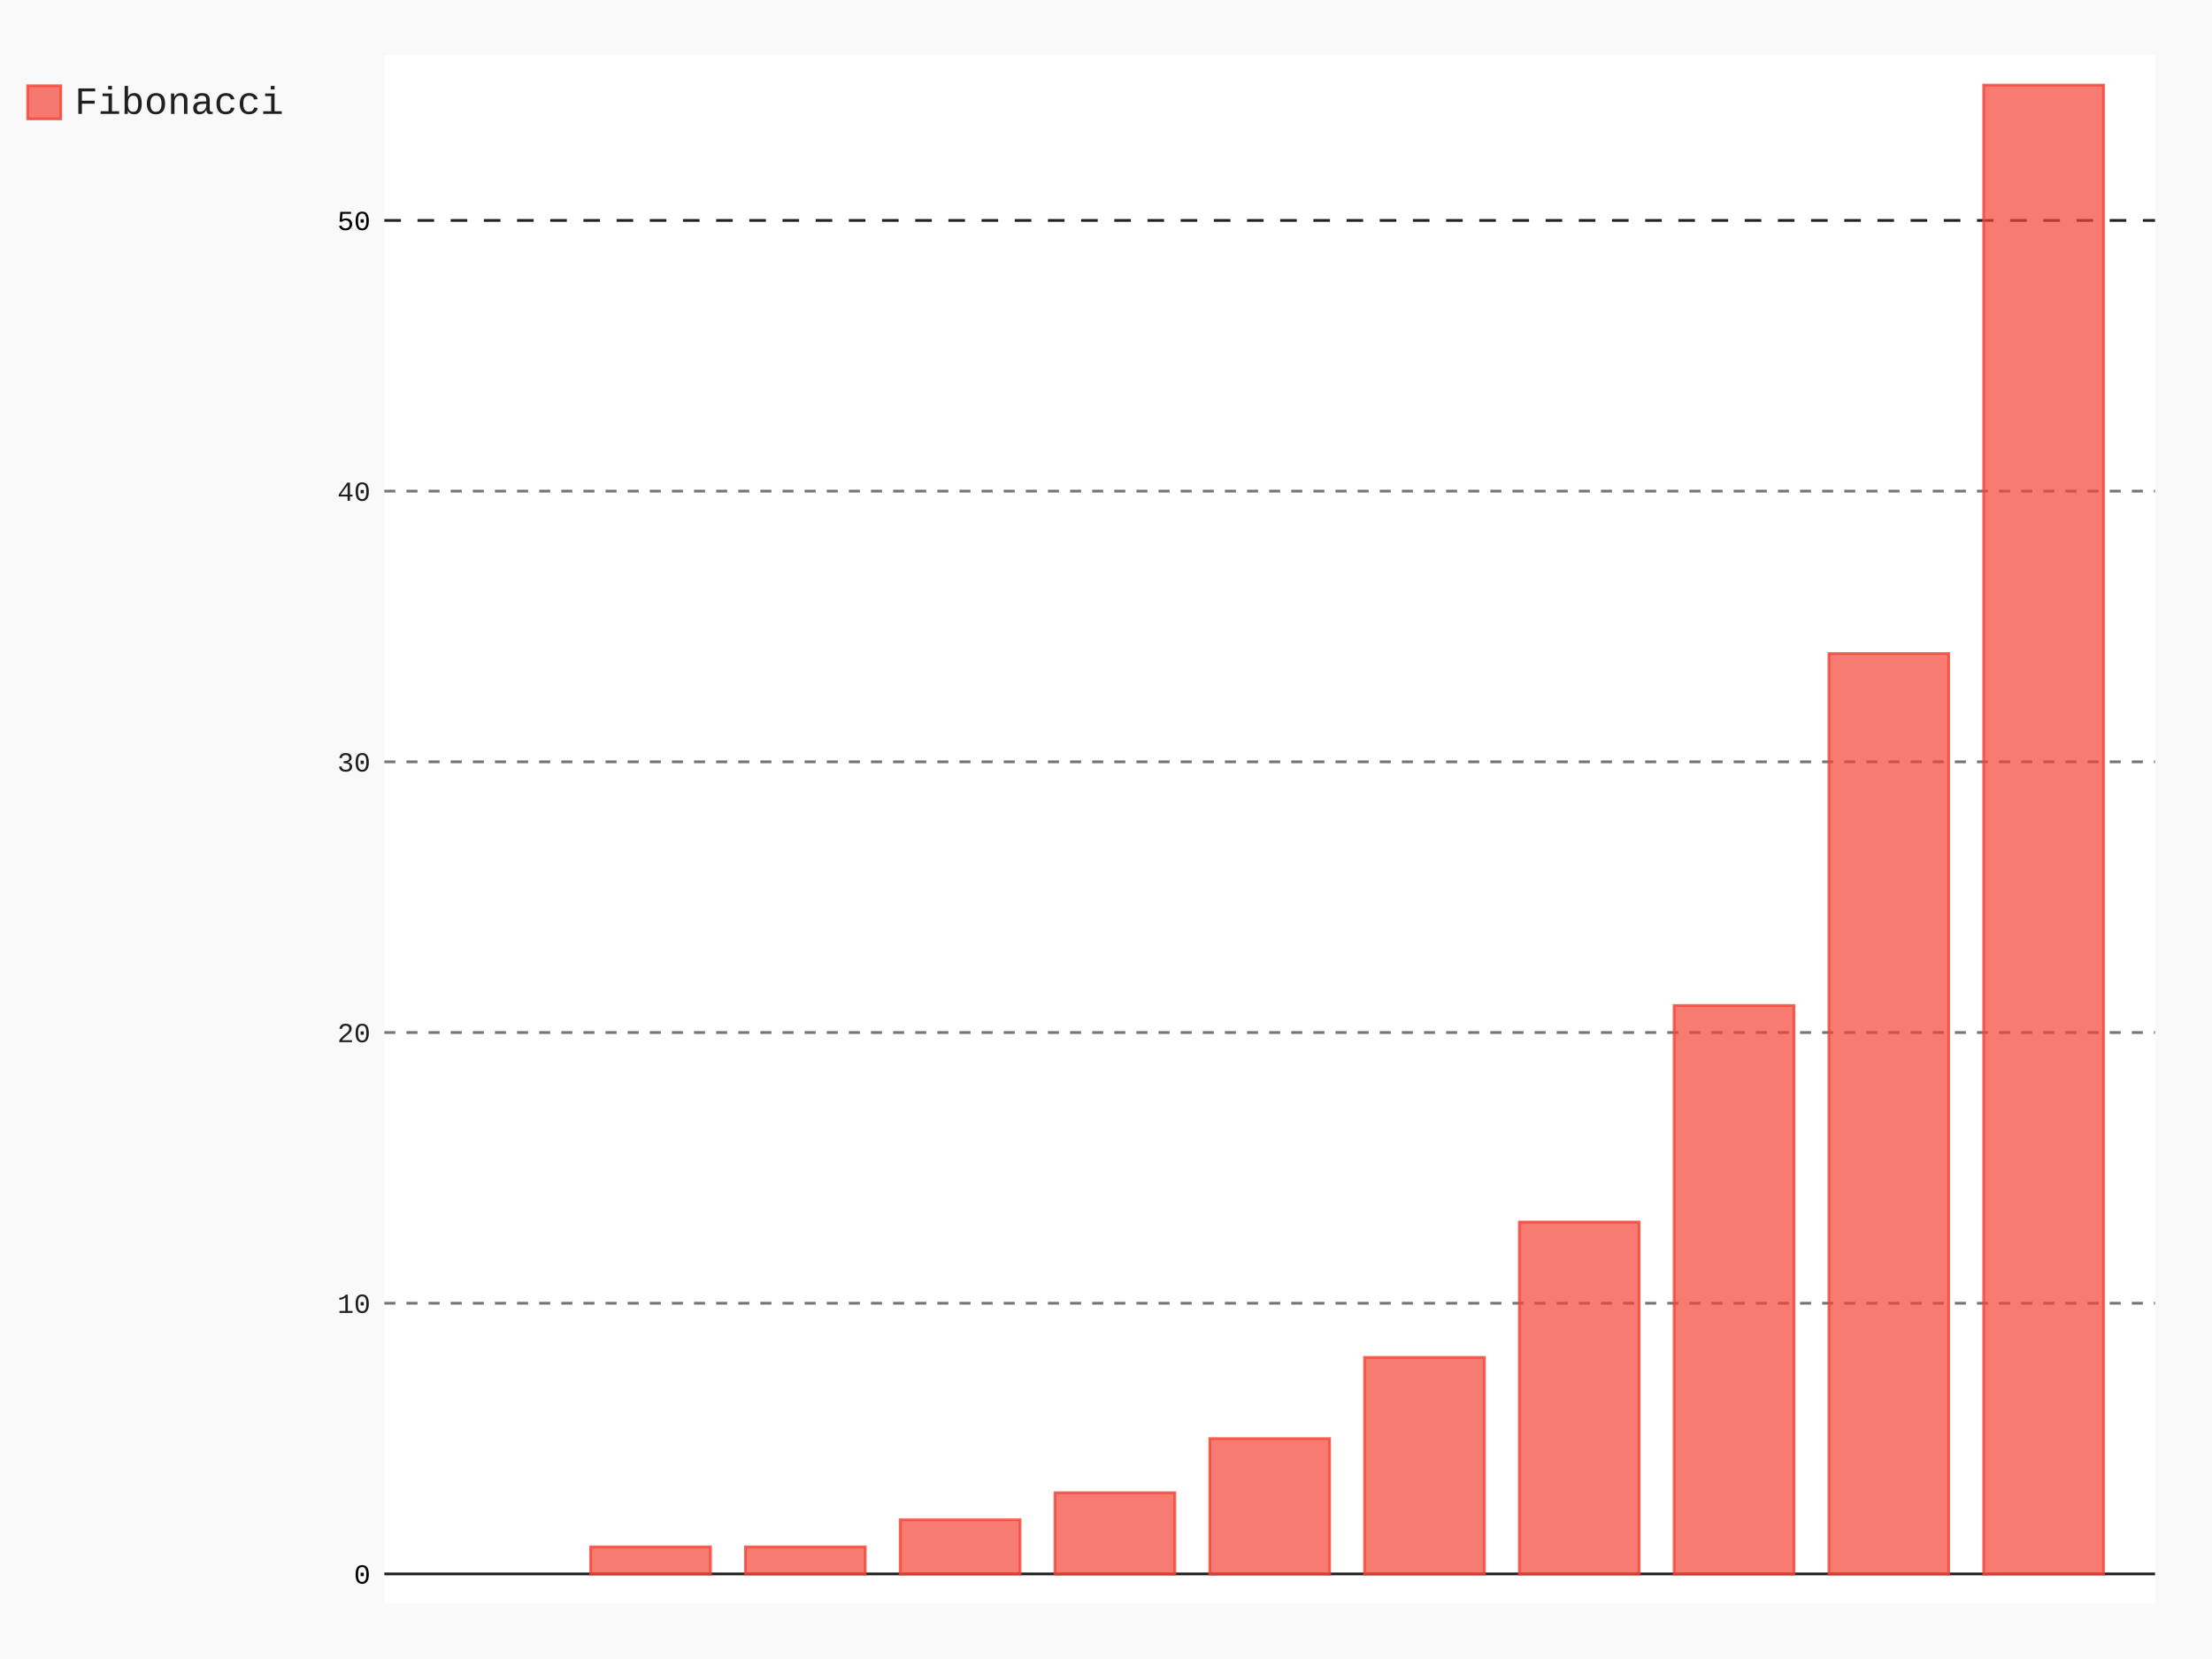
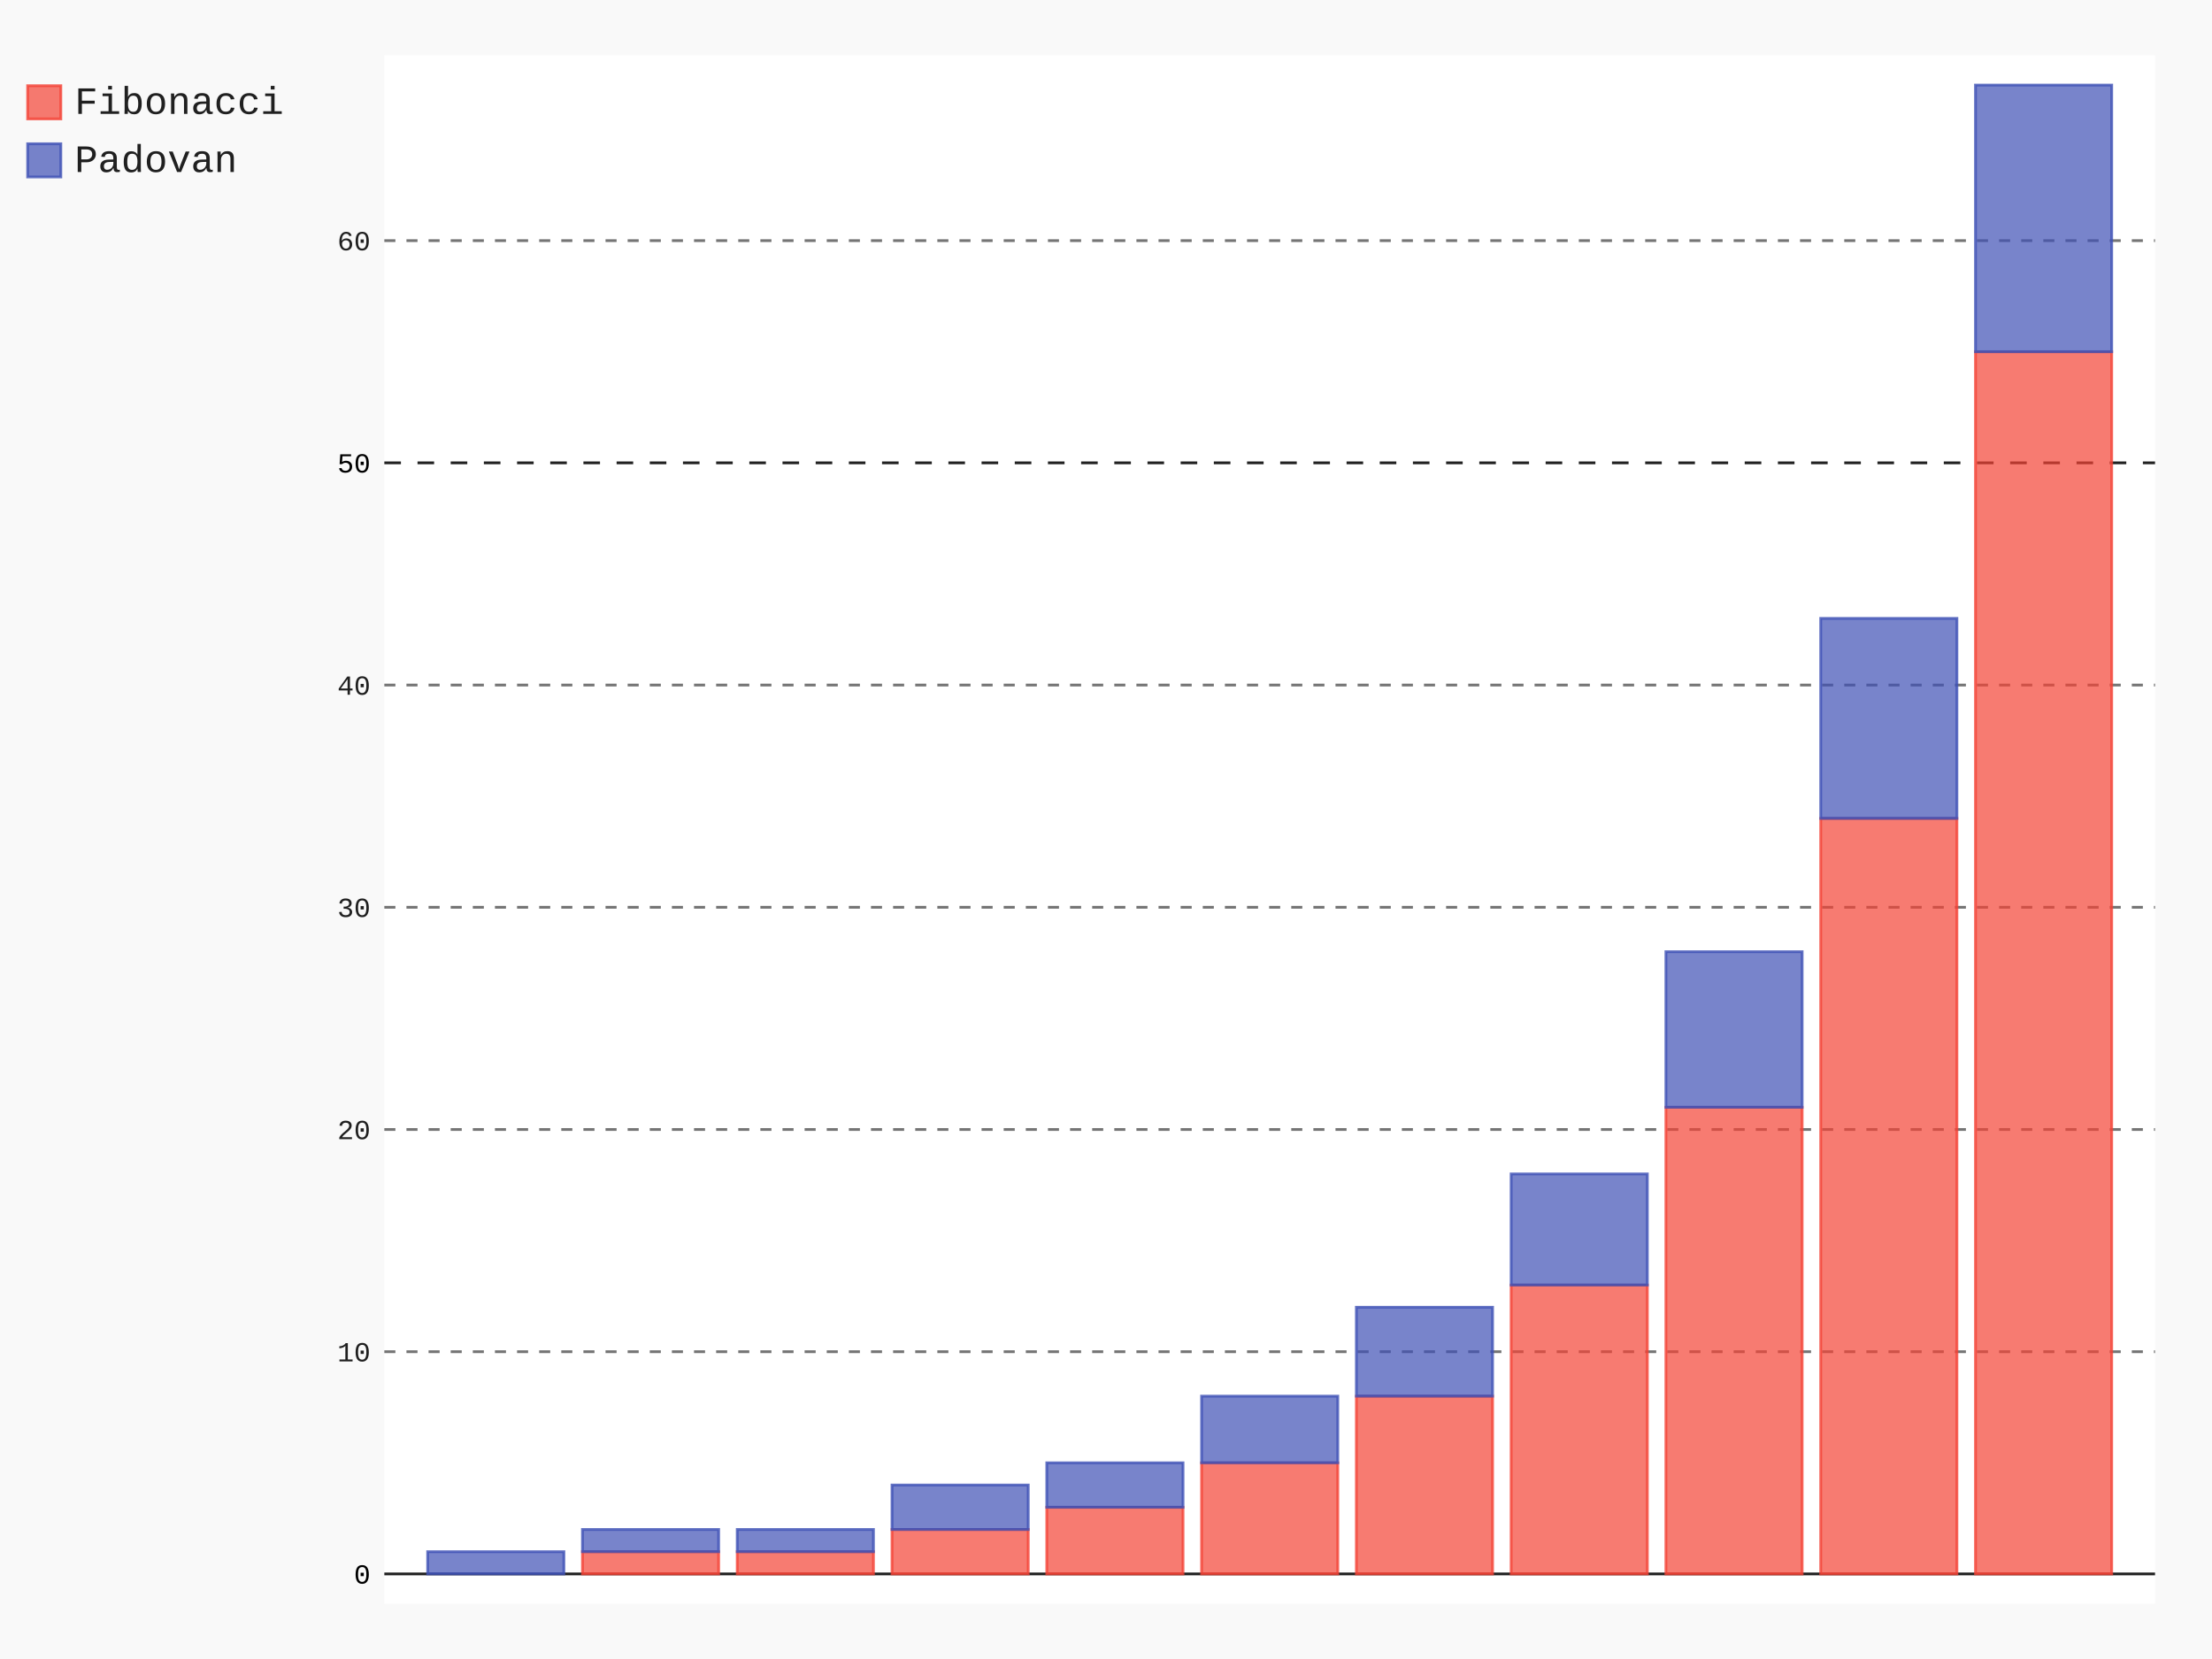
- <svg xmlns="http://www.w3.org/2000/svg" id="chart-837033f4-8c7c-4b80-96cb-5226470d384b" class="pygal-chart" viewBox="0 0 800 600">
+ <svg xmlns="http://www.w3.org/2000/svg" id="chart-01d96811-e5ed-44d3-83c4-157a4f36eb48" class="pygal-chart" viewBox="0 0 800 600">
  <defs>
-     <style type="text/css">#chart-837033f4-8c7c-4b80-96cb-5226470d384b{-webkit-user-select:none;-webkit-font-smoothing:antialiased;font-family:Consolas,"Liberation Mono",Menlo,Courier,monospace}#chart-837033f4-8c7c-4b80-96cb-5226470d384b .title{font-family:Consolas,"Liberation Mono",Menlo,Courier,monospace;font-size:16px}#chart-837033f4-8c7c-4b80-96cb-5226470d384b .legends .legend text{font-family:Consolas,"Liberation Mono",Menlo,Courier,monospace;font-size:14px}#chart-837033f4-8c7c-4b80-96cb-5226470d384b .axis text{font-family:Consolas,"Liberation Mono",Menlo,Courier,monospace;font-size:10px}#chart-837033f4-8c7c-4b80-96cb-5226470d384b .axis text.major{font-family:Consolas,"Liberation Mono",Menlo,Courier,monospace;font-size:10px}#chart-837033f4-8c7c-4b80-96cb-5226470d384b .text-overlay text.value{font-family:Consolas,"Liberation Mono",Menlo,Courier,monospace;font-size:16px}#chart-837033f4-8c7c-4b80-96cb-5226470d384b .text-overlay text.label{font-family:Consolas,"Liberation Mono",Menlo,Courier,monospace;font-size:10px}#chart-837033f4-8c7c-4b80-96cb-5226470d384b .tooltip{font-family:Consolas,"Liberation Mono",Menlo,Courier,monospace;font-size:14px}#chart-837033f4-8c7c-4b80-96cb-5226470d384b text.no_data{font-family:Consolas,"Liberation Mono",Menlo,Courier,monospace;font-size:64px}
- #chart-837033f4-8c7c-4b80-96cb-5226470d384b{background-color:rgba(249,249,249,1)}#chart-837033f4-8c7c-4b80-96cb-5226470d384b path,#chart-837033f4-8c7c-4b80-96cb-5226470d384b line,#chart-837033f4-8c7c-4b80-96cb-5226470d384b rect,#chart-837033f4-8c7c-4b80-96cb-5226470d384b circle{-webkit-transition:150ms;-moz-transition:150ms;transition:150ms}#chart-837033f4-8c7c-4b80-96cb-5226470d384b .graph &gt; .background{fill:rgba(249,249,249,1)}#chart-837033f4-8c7c-4b80-96cb-5226470d384b .plot &gt; .background{fill:rgba(255,255,255,1)}#chart-837033f4-8c7c-4b80-96cb-5226470d384b .graph{fill:rgba(0,0,0,.87)}#chart-837033f4-8c7c-4b80-96cb-5226470d384b text.no_data{fill:rgba(0,0,0,1)}#chart-837033f4-8c7c-4b80-96cb-5226470d384b .title{fill:rgba(0,0,0,1)}#chart-837033f4-8c7c-4b80-96cb-5226470d384b .legends .legend text{fill:rgba(0,0,0,.87)}#chart-837033f4-8c7c-4b80-96cb-5226470d384b .legends .legend:hover text{fill:rgba(0,0,0,1)}#chart-837033f4-8c7c-4b80-96cb-5226470d384b .axis .line{stroke:rgba(0,0,0,1)}#chart-837033f4-8c7c-4b80-96cb-5226470d384b .axis .guide.line{stroke:rgba(0,0,0,.54)}#chart-837033f4-8c7c-4b80-96cb-5226470d384b .axis .major.line{stroke:rgba(0,0,0,.87)}#chart-837033f4-8c7c-4b80-96cb-5226470d384b .axis text.major{fill:rgba(0,0,0,1)}#chart-837033f4-8c7c-4b80-96cb-5226470d384b .axis.y .guides:hover .guide.line,#chart-837033f4-8c7c-4b80-96cb-5226470d384b .line-graph .axis.x .guides:hover .guide.line,#chart-837033f4-8c7c-4b80-96cb-5226470d384b .stackedline-graph .axis.x .guides:hover .guide.line,#chart-837033f4-8c7c-4b80-96cb-5226470d384b .xy-graph .axis.x .guides:hover .guide.line{stroke:rgba(0,0,0,1)}#chart-837033f4-8c7c-4b80-96cb-5226470d384b .axis .guides:hover text{fill:rgba(0,0,0,1)}#chart-837033f4-8c7c-4b80-96cb-5226470d384b .reactive{fill-opacity:.7;stroke-opacity:.8}#chart-837033f4-8c7c-4b80-96cb-5226470d384b .ci{stroke:rgba(0,0,0,.87)}#chart-837033f4-8c7c-4b80-96cb-5226470d384b .reactive.active,#chart-837033f4-8c7c-4b80-96cb-5226470d384b .active .reactive{fill-opacity:.8;stroke-opacity:.9;stroke-width:4}#chart-837033f4-8c7c-4b80-96cb-5226470d384b .ci .reactive.active{stroke-width:1.5}#chart-837033f4-8c7c-4b80-96cb-5226470d384b .series text{fill:rgba(0,0,0,1)}#chart-837033f4-8c7c-4b80-96cb-5226470d384b .tooltip rect{fill:rgba(255,255,255,1);stroke:rgba(0,0,0,1);-webkit-transition:opacity 150ms;-moz-transition:opacity 150ms;transition:opacity 150ms}#chart-837033f4-8c7c-4b80-96cb-5226470d384b .tooltip .label{fill:rgba(0,0,0,.87)}#chart-837033f4-8c7c-4b80-96cb-5226470d384b .tooltip .label{fill:rgba(0,0,0,.87)}#chart-837033f4-8c7c-4b80-96cb-5226470d384b .tooltip .legend{font-size:.8em;fill:rgba(0,0,0,.54)}#chart-837033f4-8c7c-4b80-96cb-5226470d384b .tooltip .x_label{font-size:.6em;fill:rgba(0,0,0,1)}#chart-837033f4-8c7c-4b80-96cb-5226470d384b .tooltip .xlink{font-size:.5em;text-decoration:underline}#chart-837033f4-8c7c-4b80-96cb-5226470d384b .tooltip .value{font-size:1.5em}#chart-837033f4-8c7c-4b80-96cb-5226470d384b .bound{font-size:.5em}#chart-837033f4-8c7c-4b80-96cb-5226470d384b .max-value{font-size:.75em;fill:rgba(0,0,0,.54)}#chart-837033f4-8c7c-4b80-96cb-5226470d384b .map-element{fill:rgba(255,255,255,1);stroke:rgba(0,0,0,.54) !important}#chart-837033f4-8c7c-4b80-96cb-5226470d384b .map-element .reactive{fill-opacity:inherit;stroke-opacity:inherit}#chart-837033f4-8c7c-4b80-96cb-5226470d384b .color-0,#chart-837033f4-8c7c-4b80-96cb-5226470d384b .color-0 a:visited{stroke:#F44336;fill:#F44336}#chart-837033f4-8c7c-4b80-96cb-5226470d384b .text-overlay .color-0 text{fill:black}
- #chart-837033f4-8c7c-4b80-96cb-5226470d384b text.no_data{text-anchor:middle}#chart-837033f4-8c7c-4b80-96cb-5226470d384b .guide.line{fill:none}#chart-837033f4-8c7c-4b80-96cb-5226470d384b .centered{text-anchor:middle}#chart-837033f4-8c7c-4b80-96cb-5226470d384b .title{text-anchor:middle}#chart-837033f4-8c7c-4b80-96cb-5226470d384b .legends .legend text{fill-opacity:1}#chart-837033f4-8c7c-4b80-96cb-5226470d384b .axis.x text{text-anchor:middle}#chart-837033f4-8c7c-4b80-96cb-5226470d384b .axis.x:not(.web) text[transform]{text-anchor:start}#chart-837033f4-8c7c-4b80-96cb-5226470d384b .axis.x:not(.web) text[transform].backwards{text-anchor:end}#chart-837033f4-8c7c-4b80-96cb-5226470d384b .axis.y text{text-anchor:end}#chart-837033f4-8c7c-4b80-96cb-5226470d384b .axis.y text[transform].backwards{text-anchor:start}#chart-837033f4-8c7c-4b80-96cb-5226470d384b .axis.y2 text{text-anchor:start}#chart-837033f4-8c7c-4b80-96cb-5226470d384b .axis.y2 text[transform].backwards{text-anchor:end}#chart-837033f4-8c7c-4b80-96cb-5226470d384b .axis .guide.line{stroke-dasharray:4,4}#chart-837033f4-8c7c-4b80-96cb-5226470d384b .axis .major.guide.line{stroke-dasharray:6,6}#chart-837033f4-8c7c-4b80-96cb-5226470d384b .horizontal .axis.y .guide.line,#chart-837033f4-8c7c-4b80-96cb-5226470d384b .horizontal .axis.y2 .guide.line,#chart-837033f4-8c7c-4b80-96cb-5226470d384b .vertical .axis.x .guide.line{opacity:0}#chart-837033f4-8c7c-4b80-96cb-5226470d384b .horizontal .axis.always_show .guide.line,#chart-837033f4-8c7c-4b80-96cb-5226470d384b .vertical .axis.always_show .guide.line{opacity:1 !important}#chart-837033f4-8c7c-4b80-96cb-5226470d384b .axis.y .guides:hover .guide.line,#chart-837033f4-8c7c-4b80-96cb-5226470d384b .axis.y2 .guides:hover .guide.line,#chart-837033f4-8c7c-4b80-96cb-5226470d384b .axis.x .guides:hover .guide.line{opacity:1}#chart-837033f4-8c7c-4b80-96cb-5226470d384b .axis .guides:hover text{opacity:1}#chart-837033f4-8c7c-4b80-96cb-5226470d384b .nofill{fill:none}#chart-837033f4-8c7c-4b80-96cb-5226470d384b .subtle-fill{fill-opacity:.2}#chart-837033f4-8c7c-4b80-96cb-5226470d384b .dot{stroke-width:1px;fill-opacity:1}#chart-837033f4-8c7c-4b80-96cb-5226470d384b .dot.active{stroke-width:5px}#chart-837033f4-8c7c-4b80-96cb-5226470d384b .dot.negative{fill:transparent}#chart-837033f4-8c7c-4b80-96cb-5226470d384b text,#chart-837033f4-8c7c-4b80-96cb-5226470d384b tspan{stroke:none !important}#chart-837033f4-8c7c-4b80-96cb-5226470d384b .series text.active{opacity:1}#chart-837033f4-8c7c-4b80-96cb-5226470d384b .tooltip rect{fill-opacity:.95;stroke-width:.5}#chart-837033f4-8c7c-4b80-96cb-5226470d384b .tooltip text{fill-opacity:1}#chart-837033f4-8c7c-4b80-96cb-5226470d384b .showable{visibility:hidden}#chart-837033f4-8c7c-4b80-96cb-5226470d384b .showable.shown{visibility:visible}#chart-837033f4-8c7c-4b80-96cb-5226470d384b .gauge-background{fill:rgba(229,229,229,1);stroke:none}#chart-837033f4-8c7c-4b80-96cb-5226470d384b .bg-lines{stroke:rgba(249,249,249,1);stroke-width:2px}</style>
+     <style type="text/css">#chart-01d96811-e5ed-44d3-83c4-157a4f36eb48{-webkit-user-select:none;-webkit-font-smoothing:antialiased;font-family:Consolas,"Liberation Mono",Menlo,Courier,monospace}#chart-01d96811-e5ed-44d3-83c4-157a4f36eb48 .title{font-family:Consolas,"Liberation Mono",Menlo,Courier,monospace;font-size:16px}#chart-01d96811-e5ed-44d3-83c4-157a4f36eb48 .legends .legend text{font-family:Consolas,"Liberation Mono",Menlo,Courier,monospace;font-size:14px}#chart-01d96811-e5ed-44d3-83c4-157a4f36eb48 .axis text{font-family:Consolas,"Liberation Mono",Menlo,Courier,monospace;font-size:10px}#chart-01d96811-e5ed-44d3-83c4-157a4f36eb48 .axis text.major{font-family:Consolas,"Liberation Mono",Menlo,Courier,monospace;font-size:10px}#chart-01d96811-e5ed-44d3-83c4-157a4f36eb48 .text-overlay text.value{font-family:Consolas,"Liberation Mono",Menlo,Courier,monospace;font-size:16px}#chart-01d96811-e5ed-44d3-83c4-157a4f36eb48 .text-overlay text.label{font-family:Consolas,"Liberation Mono",Menlo,Courier,monospace;font-size:10px}#chart-01d96811-e5ed-44d3-83c4-157a4f36eb48 .tooltip{font-family:Consolas,"Liberation Mono",Menlo,Courier,monospace;font-size:14px}#chart-01d96811-e5ed-44d3-83c4-157a4f36eb48 text.no_data{font-family:Consolas,"Liberation Mono",Menlo,Courier,monospace;font-size:64px}
+ #chart-01d96811-e5ed-44d3-83c4-157a4f36eb48{background-color:rgba(249,249,249,1)}#chart-01d96811-e5ed-44d3-83c4-157a4f36eb48 path,#chart-01d96811-e5ed-44d3-83c4-157a4f36eb48 line,#chart-01d96811-e5ed-44d3-83c4-157a4f36eb48 rect,#chart-01d96811-e5ed-44d3-83c4-157a4f36eb48 circle{-webkit-transition:150ms;-moz-transition:150ms;transition:150ms}#chart-01d96811-e5ed-44d3-83c4-157a4f36eb48 .graph &gt; .background{fill:rgba(249,249,249,1)}#chart-01d96811-e5ed-44d3-83c4-157a4f36eb48 .plot &gt; .background{fill:rgba(255,255,255,1)}#chart-01d96811-e5ed-44d3-83c4-157a4f36eb48 .graph{fill:rgba(0,0,0,.87)}#chart-01d96811-e5ed-44d3-83c4-157a4f36eb48 text.no_data{fill:rgba(0,0,0,1)}#chart-01d96811-e5ed-44d3-83c4-157a4f36eb48 .title{fill:rgba(0,0,0,1)}#chart-01d96811-e5ed-44d3-83c4-157a4f36eb48 .legends .legend text{fill:rgba(0,0,0,.87)}#chart-01d96811-e5ed-44d3-83c4-157a4f36eb48 .legends .legend:hover text{fill:rgba(0,0,0,1)}#chart-01d96811-e5ed-44d3-83c4-157a4f36eb48 .axis .line{stroke:rgba(0,0,0,1)}#chart-01d96811-e5ed-44d3-83c4-157a4f36eb48 .axis .guide.line{stroke:rgba(0,0,0,.54)}#chart-01d96811-e5ed-44d3-83c4-157a4f36eb48 .axis .major.line{stroke:rgba(0,0,0,.87)}#chart-01d96811-e5ed-44d3-83c4-157a4f36eb48 .axis text.major{fill:rgba(0,0,0,1)}#chart-01d96811-e5ed-44d3-83c4-157a4f36eb48 .axis.y .guides:hover .guide.line,#chart-01d96811-e5ed-44d3-83c4-157a4f36eb48 .line-graph .axis.x .guides:hover .guide.line,#chart-01d96811-e5ed-44d3-83c4-157a4f36eb48 .stackedline-graph .axis.x .guides:hover .guide.line,#chart-01d96811-e5ed-44d3-83c4-157a4f36eb48 .xy-graph .axis.x .guides:hover .guide.line{stroke:rgba(0,0,0,1)}#chart-01d96811-e5ed-44d3-83c4-157a4f36eb48 .axis .guides:hover text{fill:rgba(0,0,0,1)}#chart-01d96811-e5ed-44d3-83c4-157a4f36eb48 .reactive{fill-opacity:.7;stroke-opacity:.8}#chart-01d96811-e5ed-44d3-83c4-157a4f36eb48 .ci{stroke:rgba(0,0,0,.87)}#chart-01d96811-e5ed-44d3-83c4-157a4f36eb48 .reactive.active,#chart-01d96811-e5ed-44d3-83c4-157a4f36eb48 .active .reactive{fill-opacity:.8;stroke-opacity:.9;stroke-width:4}#chart-01d96811-e5ed-44d3-83c4-157a4f36eb48 .ci .reactive.active{stroke-width:1.5}#chart-01d96811-e5ed-44d3-83c4-157a4f36eb48 .series text{fill:rgba(0,0,0,1)}#chart-01d96811-e5ed-44d3-83c4-157a4f36eb48 .tooltip rect{fill:rgba(255,255,255,1);stroke:rgba(0,0,0,1);-webkit-transition:opacity 150ms;-moz-transition:opacity 150ms;transition:opacity 150ms}#chart-01d96811-e5ed-44d3-83c4-157a4f36eb48 .tooltip .label{fill:rgba(0,0,0,.87)}#chart-01d96811-e5ed-44d3-83c4-157a4f36eb48 .tooltip .label{fill:rgba(0,0,0,.87)}#chart-01d96811-e5ed-44d3-83c4-157a4f36eb48 .tooltip .legend{font-size:.8em;fill:rgba(0,0,0,.54)}#chart-01d96811-e5ed-44d3-83c4-157a4f36eb48 .tooltip .x_label{font-size:.6em;fill:rgba(0,0,0,1)}#chart-01d96811-e5ed-44d3-83c4-157a4f36eb48 .tooltip .xlink{font-size:.5em;text-decoration:underline}#chart-01d96811-e5ed-44d3-83c4-157a4f36eb48 .tooltip .value{font-size:1.5em}#chart-01d96811-e5ed-44d3-83c4-157a4f36eb48 .bound{font-size:.5em}#chart-01d96811-e5ed-44d3-83c4-157a4f36eb48 .max-value{font-size:.75em;fill:rgba(0,0,0,.54)}#chart-01d96811-e5ed-44d3-83c4-157a4f36eb48 .map-element{fill:rgba(255,255,255,1);stroke:rgba(0,0,0,.54) !important}#chart-01d96811-e5ed-44d3-83c4-157a4f36eb48 .map-element .reactive{fill-opacity:inherit;stroke-opacity:inherit}#chart-01d96811-e5ed-44d3-83c4-157a4f36eb48 .color-0,#chart-01d96811-e5ed-44d3-83c4-157a4f36eb48 .color-0 a:visited{stroke:#F44336;fill:#F44336}#chart-01d96811-e5ed-44d3-83c4-157a4f36eb48 .color-1,#chart-01d96811-e5ed-44d3-83c4-157a4f36eb48 .color-1 a:visited{stroke:#3F51B5;fill:#3F51B5}#chart-01d96811-e5ed-44d3-83c4-157a4f36eb48 .text-overlay .color-0 text{fill:black}#chart-01d96811-e5ed-44d3-83c4-157a4f36eb48 .text-overlay .color-1 text{fill:black}
+ #chart-01d96811-e5ed-44d3-83c4-157a4f36eb48 text.no_data{text-anchor:middle}#chart-01d96811-e5ed-44d3-83c4-157a4f36eb48 .guide.line{fill:none}#chart-01d96811-e5ed-44d3-83c4-157a4f36eb48 .centered{text-anchor:middle}#chart-01d96811-e5ed-44d3-83c4-157a4f36eb48 .title{text-anchor:middle}#chart-01d96811-e5ed-44d3-83c4-157a4f36eb48 .legends .legend text{fill-opacity:1}#chart-01d96811-e5ed-44d3-83c4-157a4f36eb48 .axis.x text{text-anchor:middle}#chart-01d96811-e5ed-44d3-83c4-157a4f36eb48 .axis.x:not(.web) text[transform]{text-anchor:start}#chart-01d96811-e5ed-44d3-83c4-157a4f36eb48 .axis.x:not(.web) text[transform].backwards{text-anchor:end}#chart-01d96811-e5ed-44d3-83c4-157a4f36eb48 .axis.y text{text-anchor:end}#chart-01d96811-e5ed-44d3-83c4-157a4f36eb48 .axis.y text[transform].backwards{text-anchor:start}#chart-01d96811-e5ed-44d3-83c4-157a4f36eb48 .axis.y2 text{text-anchor:start}#chart-01d96811-e5ed-44d3-83c4-157a4f36eb48 .axis.y2 text[transform].backwards{text-anchor:end}#chart-01d96811-e5ed-44d3-83c4-157a4f36eb48 .axis .guide.line{stroke-dasharray:4,4}#chart-01d96811-e5ed-44d3-83c4-157a4f36eb48 .axis .major.guide.line{stroke-dasharray:6,6}#chart-01d96811-e5ed-44d3-83c4-157a4f36eb48 .horizontal .axis.y .guide.line,#chart-01d96811-e5ed-44d3-83c4-157a4f36eb48 .horizontal .axis.y2 .guide.line,#chart-01d96811-e5ed-44d3-83c4-157a4f36eb48 .vertical .axis.x .guide.line{opacity:0}#chart-01d96811-e5ed-44d3-83c4-157a4f36eb48 .horizontal .axis.always_show .guide.line,#chart-01d96811-e5ed-44d3-83c4-157a4f36eb48 .vertical .axis.always_show .guide.line{opacity:1 !important}#chart-01d96811-e5ed-44d3-83c4-157a4f36eb48 .axis.y .guides:hover .guide.line,#chart-01d96811-e5ed-44d3-83c4-157a4f36eb48 .axis.y2 .guides:hover .guide.line,#chart-01d96811-e5ed-44d3-83c4-157a4f36eb48 .axis.x .guides:hover .guide.line{opacity:1}#chart-01d96811-e5ed-44d3-83c4-157a4f36eb48 .axis .guides:hover text{opacity:1}#chart-01d96811-e5ed-44d3-83c4-157a4f36eb48 .nofill{fill:none}#chart-01d96811-e5ed-44d3-83c4-157a4f36eb48 .subtle-fill{fill-opacity:.2}#chart-01d96811-e5ed-44d3-83c4-157a4f36eb48 .dot{stroke-width:1px;fill-opacity:1}#chart-01d96811-e5ed-44d3-83c4-157a4f36eb48 .dot.active{stroke-width:5px}#chart-01d96811-e5ed-44d3-83c4-157a4f36eb48 .dot.negative{fill:transparent}#chart-01d96811-e5ed-44d3-83c4-157a4f36eb48 text,#chart-01d96811-e5ed-44d3-83c4-157a4f36eb48 tspan{stroke:none !important}#chart-01d96811-e5ed-44d3-83c4-157a4f36eb48 .series text.active{opacity:1}#chart-01d96811-e5ed-44d3-83c4-157a4f36eb48 .tooltip rect{fill-opacity:.95;stroke-width:.5}#chart-01d96811-e5ed-44d3-83c4-157a4f36eb48 .tooltip text{fill-opacity:1}#chart-01d96811-e5ed-44d3-83c4-157a4f36eb48 .showable{visibility:hidden}#chart-01d96811-e5ed-44d3-83c4-157a4f36eb48 .showable.shown{visibility:visible}#chart-01d96811-e5ed-44d3-83c4-157a4f36eb48 .gauge-background{fill:rgba(229,229,229,1);stroke:none}#chart-01d96811-e5ed-44d3-83c4-157a4f36eb48 .bg-lines{stroke:rgba(249,249,249,1);stroke-width:2px}</style>
  </defs>
-   <g class="graph bar-graph vertical">
+   <g class="graph stackedbar-graph vertical">
    <rect class="background" height="600" width="800" x="0" y="0" />
    <g class="plot" transform="translate(139, 20)">
      <rect class="background" height="560" width="640.4" x="0" y="0" />
      <g class="axis y always_show">
        <g class="guides">
          <path class="axis major line" d="M0 549.231 h640.4" />
          <text class="major" x="-5" y="552.731">0</text>
        </g>
        <g class="guides">
-           <path class="guide line" d="M0 451.329 h640.4" />
-           <text class="" x="-5" y="454.829">10</text>
+           <path class="guide line" d="M0 468.863 h640.4" />
+           <text class="" x="-5" y="472.363">10</text>
        </g>
        <g class="guides">
-           <path class="guide line" d="M0 353.427 h640.4" />
-           <text class="" x="-5" y="356.927">20</text>
+           <path class="guide line" d="M0 388.496 h640.4" />
+           <text class="" x="-5" y="391.996">20</text>
        </g>
        <g class="guides">
-           <path class="guide line" d="M0 255.524 h640.4" />
-           <text class="" x="-5" y="259.024">30</text>
+           <path class="guide line" d="M0 308.129 h640.4" />
+           <text class="" x="-5" y="311.629">30</text>
        </g>
        <g class="guides">
-           <path class="guide line" d="M0 157.622 h640.4" />
-           <text class="" x="-5" y="161.122">40</text>
+           <path class="guide line" d="M0 227.761 h640.4" />
+           <text class="" x="-5" y="231.261">40</text>
        </g>
        <g class="guides">
-           <path class="major guide line" d="M0 59.72 h640.4" />
-           <text class="major" x="-5" y="63.22">50</text>
+           <path class="major guide line" d="M0 147.394 h640.4" />
+           <text class="major" x="-5" y="150.894">50</text>
+         </g>
+         <g class="guides">
+           <path class="guide line" d="M0 67.026 h640.4" />
+           <text class="" x="-5" y="70.526">60</text>
        </g>
      </g>
      <g class="series serie-0 color-0">
        <g class="bars">
          <g class="bar">
-             <rect class="rect reactive tooltip-trigger" height="0.0" rx="0" ry="0" width="43.35" x="18.63" y="549.231" />
+             <rect class="rect reactive tooltip-trigger" height="0.0" rx="0" ry="0" width="49.262" x="15.674" y="549.231" />
          </g>
          <g class="bar">
-             <rect class="rect reactive tooltip-trigger" height="9.79" rx="0" ry="0" width="43.35" x="74.609" y="539.441" />
+             <rect class="rect reactive tooltip-trigger" height="8.037" rx="0" ry="0" width="49.262" x="71.653" y="541.194" />
          </g>
          <g class="bar">
-             <rect class="rect reactive tooltip-trigger" height="9.79" rx="0" ry="0" width="43.35" x="130.588" y="539.441" />
+             <rect class="rect reactive tooltip-trigger" height="8.037" rx="0" ry="0" width="49.262" x="127.632" y="541.194" />
          </g>
          <g class="bar">
-             <rect class="rect reactive tooltip-trigger" height="19.58" rx="0" ry="0" width="43.35" x="186.567" y="529.65" />
+             <rect class="rect reactive tooltip-trigger" height="16.073" rx="0" ry="0" width="49.262" x="183.611" y="533.157" />
          </g>
          <g class="bar">
-             <rect class="rect reactive tooltip-trigger" height="29.371" rx="0" ry="0" width="43.35" x="242.546" y="519.86" />
+             <rect class="rect reactive tooltip-trigger" height="24.11" rx="0" ry="0" width="49.262" x="239.59" y="525.121" />
          </g>
          <g class="bar">
-             <rect class="rect reactive tooltip-trigger" height="48.951" rx="0" ry="0" width="43.35" x="298.525" y="500.28" />
+             <rect class="rect reactive tooltip-trigger" height="40.184" rx="0" ry="0" width="49.262" x="295.569" y="509.047" />
          </g>
          <g class="bar">
-             <rect class="rect reactive tooltip-trigger" height="78.322" rx="0" ry="0" width="43.35" x="354.504" y="470.909" />
+             <rect class="rect reactive tooltip-trigger" height="64.294" rx="0" ry="0" width="49.262" x="351.548" y="484.937" />
          </g>
          <g class="bar">
-             <rect class="rect reactive tooltip-trigger" height="127.273" rx="0" ry="0" width="43.35" x="410.483" y="421.958" />
+             <rect class="rect reactive tooltip-trigger" height="104.478" rx="0" ry="0" width="49.262" x="407.527" y="444.753" />
          </g>
          <g class="bar">
-             <rect class="rect reactive tooltip-trigger" height="205.594" rx="0" ry="0" width="43.35" x="466.462" y="343.636" />
+             <rect class="rect reactive tooltip-trigger" height="168.772" rx="0" ry="0" width="49.262" x="463.506" y="380.459" />
          </g>
          <g class="bar">
-             <rect class="rect reactive tooltip-trigger" height="332.867" rx="0" ry="0" width="43.35" x="522.441" y="216.364" />
+             <rect class="rect reactive tooltip-trigger" height="273.249" rx="0" ry="0" width="49.262" x="519.485" y="275.982" />
          </g>
          <g class="bar">
-             <rect class="rect reactive tooltip-trigger" height="538.462" rx="0" ry="0" width="43.35" x="578.42" y="10.769" />
+             <rect class="rect reactive tooltip-trigger" height="442.021" rx="0" ry="0" width="49.262" x="575.464" y="107.21" />
+           </g>
+         </g>
+       </g>
+       <g class="series serie-1 color-1">
+         <g class="bars">
+           <g class="bar">
+             <rect class="rect reactive tooltip-trigger" height="8.037" rx="0" ry="0" width="49.262" x="15.674" y="541.194" />
+           </g>
+           <g class="bar">
+             <rect class="rect reactive tooltip-trigger" height="8.037" rx="0" ry="0" width="49.262" x="71.653" y="533.157" />
+           </g>
+           <g class="bar">
+             <rect class="rect reactive tooltip-trigger" height="8.037" rx="0" ry="0" width="49.262" x="127.632" y="533.157" />
+           </g>
+           <g class="bar">
+             <rect class="rect reactive tooltip-trigger" height="16.073" rx="0" ry="0" width="49.262" x="183.611" y="517.084" />
+           </g>
+           <g class="bar">
+             <rect class="rect reactive tooltip-trigger" height="16.073" rx="0" ry="0" width="49.262" x="239.59" y="509.047" />
+           </g>
+           <g class="bar">
+             <rect class="rect reactive tooltip-trigger" height="24.11" rx="0" ry="0" width="49.262" x="295.569" y="484.937" />
+           </g>
+           <g class="bar">
+             <rect class="rect reactive tooltip-trigger" height="32.147" rx="0" ry="0" width="49.262" x="351.548" y="452.79" />
+           </g>
+           <g class="bar">
+             <rect class="rect reactive tooltip-trigger" height="40.184" rx="0" ry="0" width="49.262" x="407.527" y="404.569" />
+           </g>
+           <g class="bar">
+             <rect class="rect reactive tooltip-trigger" height="56.257" rx="0" ry="0" width="49.262" x="463.506" y="324.202" />
+           </g>
+           <g class="bar">
+             <rect class="rect reactive tooltip-trigger" height="72.331" rx="0" ry="0" width="49.262" x="519.485" y="203.651" />
+           </g>
+           <g class="bar">
+             <rect class="rect reactive tooltip-trigger" height="96.441" rx="0" ry="0" width="49.262" x="575.464" y="10.769" />
          </g>
        </g>
      </g>
    </g>
    <g class="titles" />
    <g class="plot overlay" transform="translate(139, 20)">
      <g class="series serie-0 color-0" />
+       <g class="series serie-1 color-1" />
    </g>
    <g class="plot text-overlay" transform="translate(139, 20)">
      <g class="series serie-0 color-0" />
+       <g class="series serie-1 color-1" />
    </g>
    <g class="plot tooltip-overlay" transform="translate(139, 20)">
      <g class="tooltip" style="opacity: 0" transform="translate(0 0)">
        <rect class="tooltip-box" height="0" rx="0" ry="0" width="0" />
        <g class="text" />
      </g>
    </g>
    <g class="legends" transform="translate(10, 30)">
      <g class="legend reactive activate-serie" id="activate-serie-0">
        <rect class="color-0 reactive" height="12" width="12" x="0.0" y="1.0" />
        <text x="17.0" y="11.2">Fibonacci</text>
      </g>
+       <g class="legend reactive activate-serie" id="activate-serie-1">
+         <rect class="color-1 reactive" height="12" width="12" x="0.0" y="22.0" />
+         <text x="17.0" y="32.2">Padovan</text>
+       </g>
    </g>
    <g class="legends" transform="translate(790, 30)" />
  </g>
</svg>
